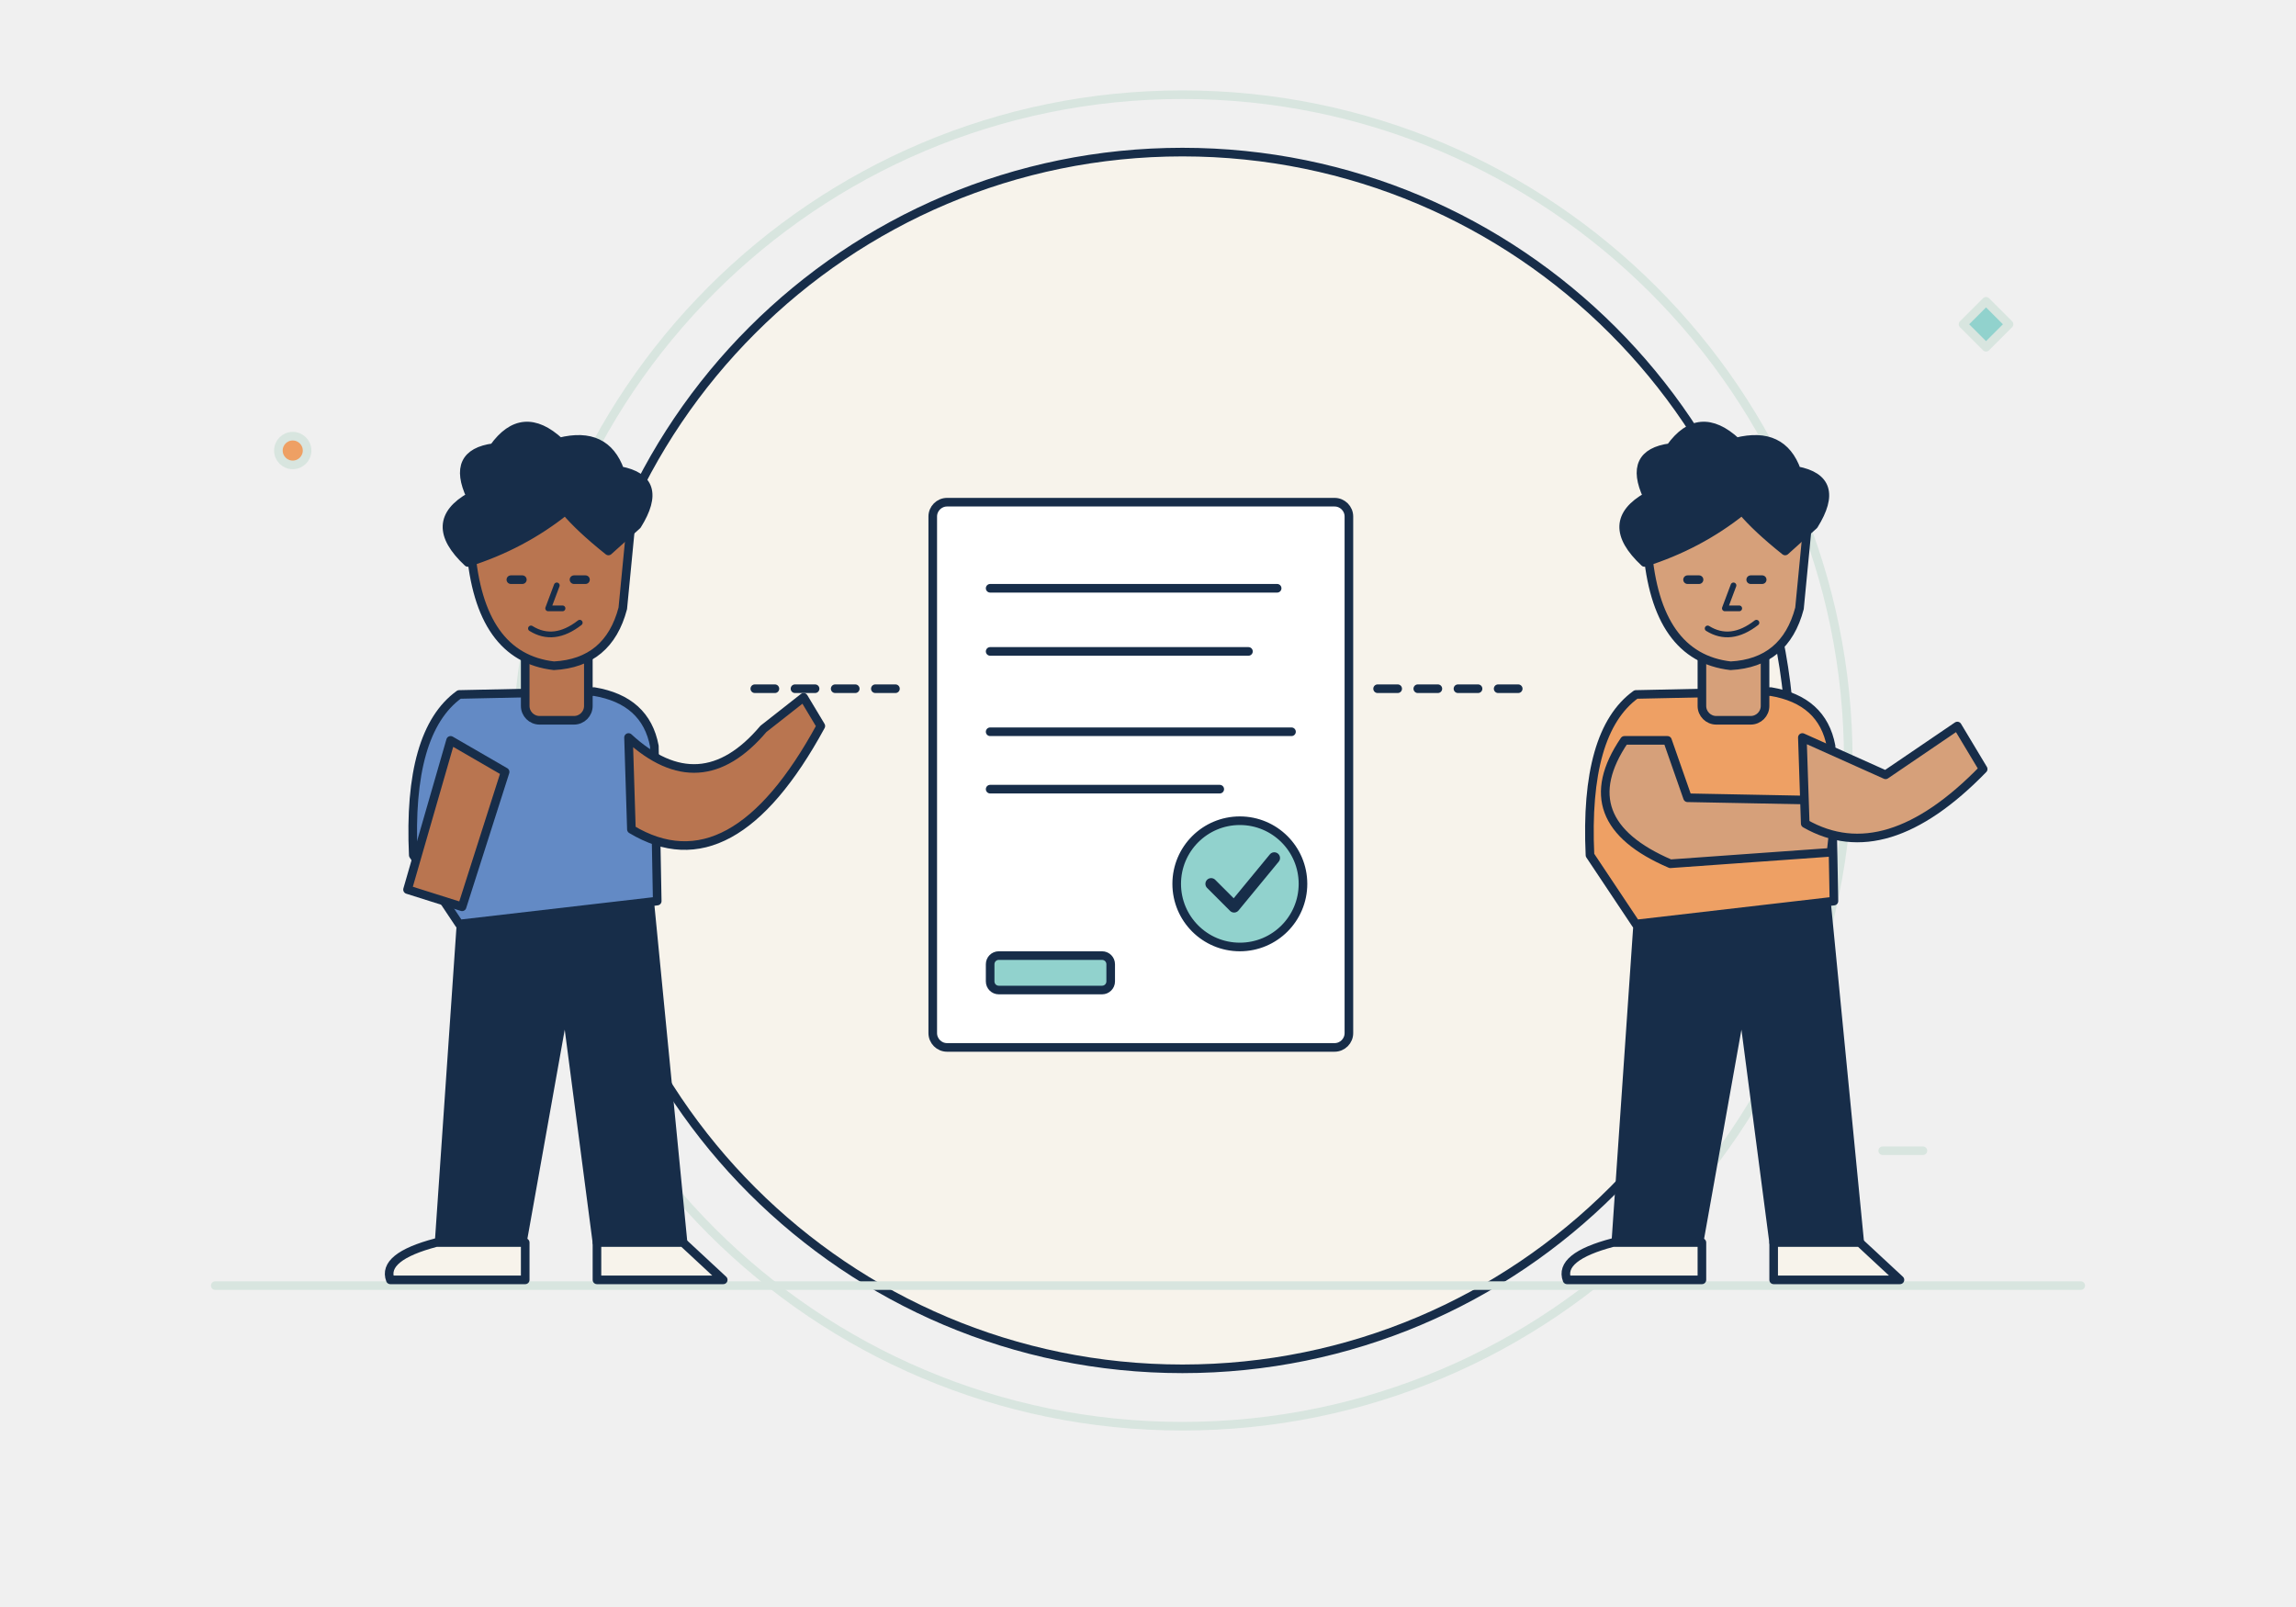
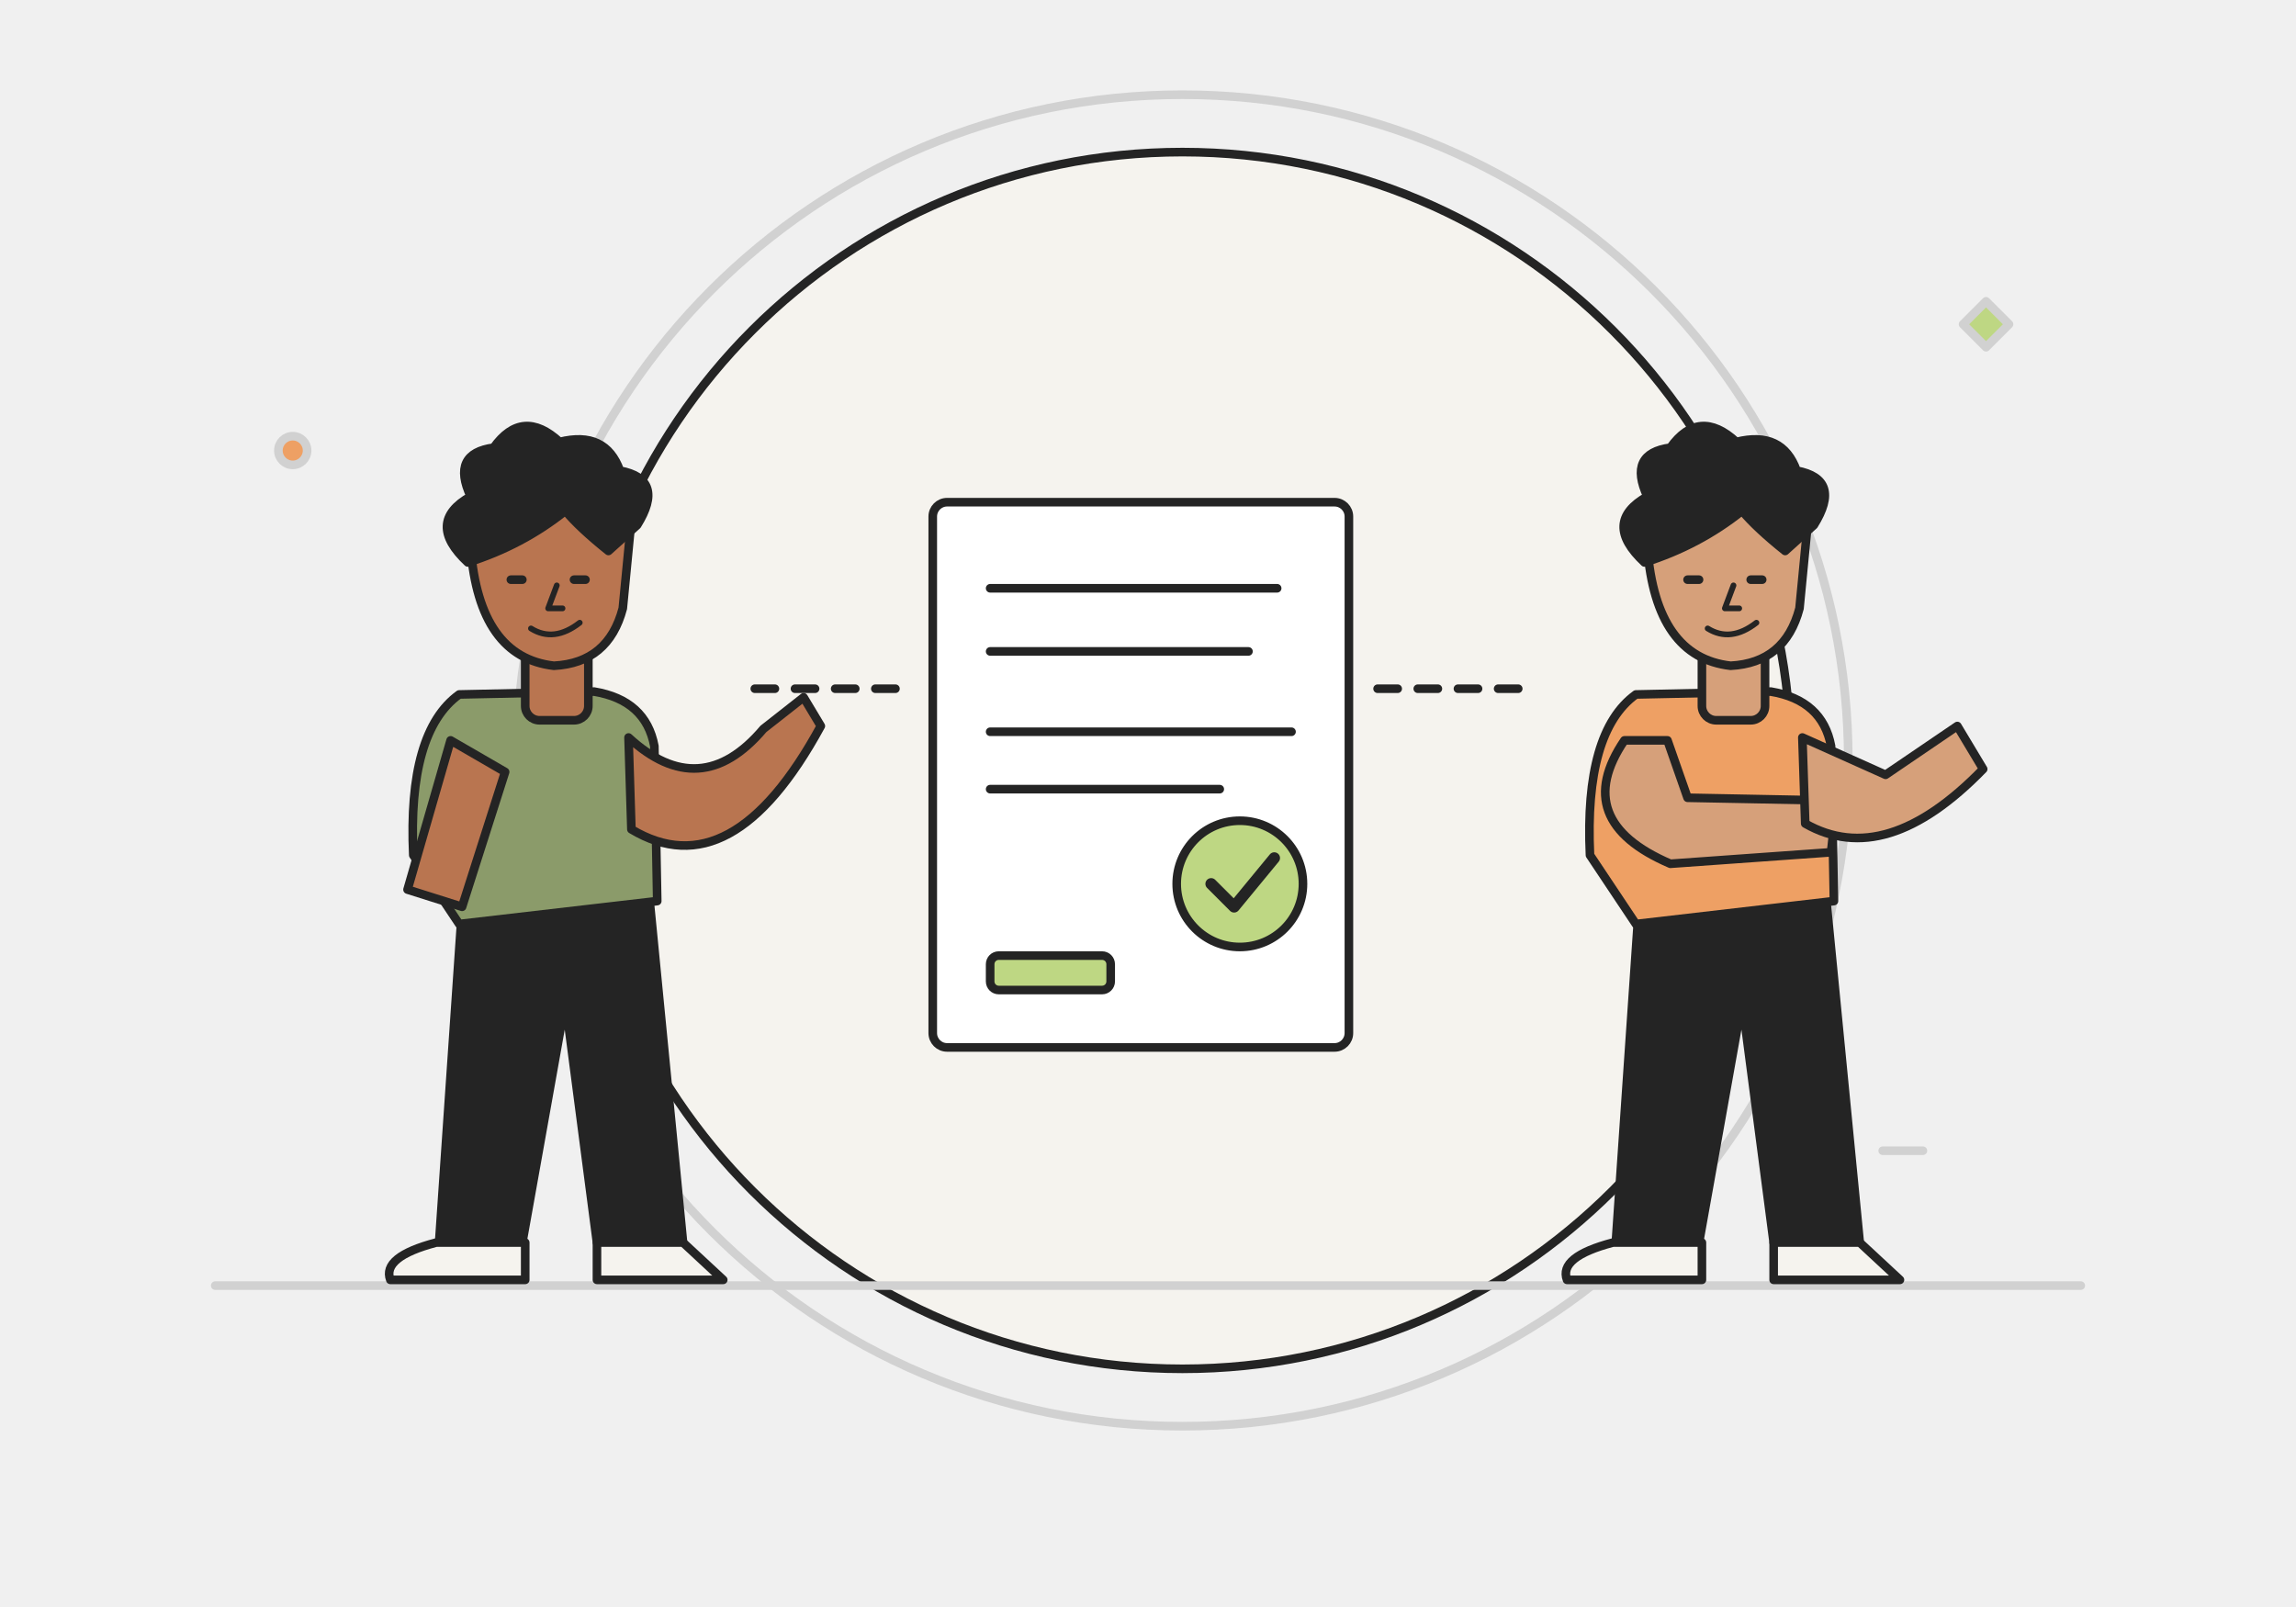
<svg xmlns="http://www.w3.org/2000/svg" viewBox="0 0 800 560" fill="none">
-   <g stroke="#172d49" stroke-width="3" stroke-linecap="round" stroke-linejoin="round">
-     <circle cx="412" cy="265" r="212" fill="#f7f3eb" />
-     <g stroke="#d8e5df">
+   <g stroke="#242424" stroke-width="3" stroke-linecap="round" stroke-linejoin="round">
+     <circle cx="412" cy="265" r="212" fill="#f5f3ee" />
+     <g stroke="#d1d1d1">
      <circle cx="412" cy="265" r="232" fill="none" />
      <path d="M75 448L725 448" fill="none" />
-       <path d="M692 105L700 113L692 121L684 113Z" fill="#91d2cd" />
+       <path d="M692 105L700 113L692 121L684 113Z" fill="#bed783" />
      <circle cx="102" cy="157" r="5" fill="#eea064" />
      <path d="M656 401L670 401" fill="none" />
    </g>
    <g transform="translate(190 195) scale(1)">
-       <path d="M-28 107L-37 238L-8 238L7 154L18 238H48L35 105Z" fill="#172d49" />
-       <path d="M-38 238H-7V251H-54Q-57 243-38 238Z" fill="#f7f3eb" />
-       <path d="M18 238H48L62 251H18Z" fill="#f7f3eb" />
-       <path d="M-30 47Q-48 60-46 103L-30 127L39 119L38 65Q35 49 17 46Z" fill="#638ac5" />
+       <path d="M-28 107L-37 238L-8 238L7 154L18 238H48L35 105Z" fill="#242424" />
+       <path d="M-38 238H-7V251H-54Q-57 243-38 238Z" fill="#f5f3ee" />
+       <path d="M18 238H48L62 251H18Z" fill="#f5f3ee" />
+       <path d="M-30 47Q-48 60-46 103L-30 127L39 119L38 65Q35 49 17 46Z" fill="#8b9b6a" />
      <rect x="-7" y="27" width="22" height="29" rx="5" fill="#b97550" />
      <path d="M-26 -4Q-27 -29-4 -35Q22 -39 30 -14L27 17Q22 36 3 37Q-23 34-26 -4Z" fill="#b97550" />
-       <path d="M-27 1Q-42-13-26-22Q-33-37-18-39Q-8-53 5-41Q21-45 26-31Q42-28 32-12L22-3Q12-11 7-17Q-8-5-27 1Z" fill="#172d49" />
+       <path d="M-27 1Q-42-13-26-22Q-33-37-18-39Q-8-53 5-41Q21-45 26-31Q42-28 32-12L22-3Q12-11 7-17Q-8-5-27 1Z" fill="#242424" />
      <path d="M-12 7L-8 7M10 7L14 7" fill="none" stroke-width="3" />
      <path d="M4 9L1 17H6M-5 24Q3 29 12 22" fill="none" stroke-width="2" />
      <path d="M-33 63L-48 115L-29 121L-14 74Z" fill="#b97550" />
      <path d="M29 62Q54 85 76 59L90 48L96 58Q65 115 30 94Z" fill="#b97550" />
    </g>
    <g transform="translate(600 195) scale(1)">
-       <path d="M-28 107L-37 238L-8 238L7 154L18 238H48L35 105Z" fill="#172d49" />
-       <path d="M-38 238H-7V251H-54Q-57 243-38 238Z" fill="#f7f3eb" />
-       <path d="M18 238H48L62 251H18Z" fill="#f7f3eb" />
+       <path d="M-28 107L-37 238L-8 238L7 154L18 238H48L35 105Z" fill="#242424" />
+       <path d="M-38 238H-7V251H-54Q-57 243-38 238Z" fill="#f5f3ee" />
+       <path d="M18 238H48L62 251H18Z" fill="#f5f3ee" />
      <path d="M-30 47Q-48 60-46 103L-30 127L39 119L38 65Q35 49 17 46Z" fill="#eea064" />
      <rect x="-7" y="27" width="22" height="29" rx="5" fill="#d6a07a" />
      <path d="M-26 -4Q-27 -29-4 -35Q22 -39 30 -14L27 17Q22 36 3 37Q-23 34-26 -4Z" fill="#d6a07a" />
-       <path d="M-27 1Q-42-13-26-22Q-33-37-18-39Q-8-53 5-41Q21-45 26-31Q42-28 32-12L22-3Q12-11 7-17Q-8-5-27 1Z" fill="#172d49" />
+       <path d="M-27 1Q-42-13-26-22Q-33-37-18-39Q-8-53 5-41Q21-45 26-31Q42-28 32-12L22-3Q12-11 7-17Q-8-5-27 1Z" fill="#242424" />
      <path d="M-12 7L-8 7M10 7L14 7" fill="none" stroke-width="3" />
      <path d="M4 9L1 17H6M-5 24Q3 29 12 22" fill="none" stroke-width="2" />
      <path d="M-34 63Q-53 91-18 106L38 102L40 84L-12 83L-19 63Z" fill="#d6a07a" />
      <path d="M28 62L57 75L82 58L91 73Q57 108 29 92Z" fill="#d6a07a" />
    </g>
    <g transform="translate(325 175)">
      <rect x="0" y="0" width="145" height="190" rx="5" fill="#fff" />
      <path d="M20 30L120 30" fill="none" />
      <path d="M20 52L110 52" fill="none" />
      <path d="M20 80L125 80" fill="none" />
      <path d="M20 100L100 100" fill="none" />
-       <rect x="20" y="158" width="42" height="12" rx="3" fill="#91d2cd" />
+       <rect x="20" y="158" width="42" height="12" rx="3" fill="#bed783" />
    </g>
    <g transform="translate(432 308)">
-       <circle cx="0" cy="0" r="22" fill="#91d2cd" />
+       <circle cx="0" cy="0" r="22" fill="#bed783" />
      <path d="M-10 0L-2 8L12 -9" fill="none" stroke-width="4" />
    </g>
    <path d="M263 240H313M480 240H530" fill="none" stroke-dasharray="7 7" />
  </g>
</svg>
